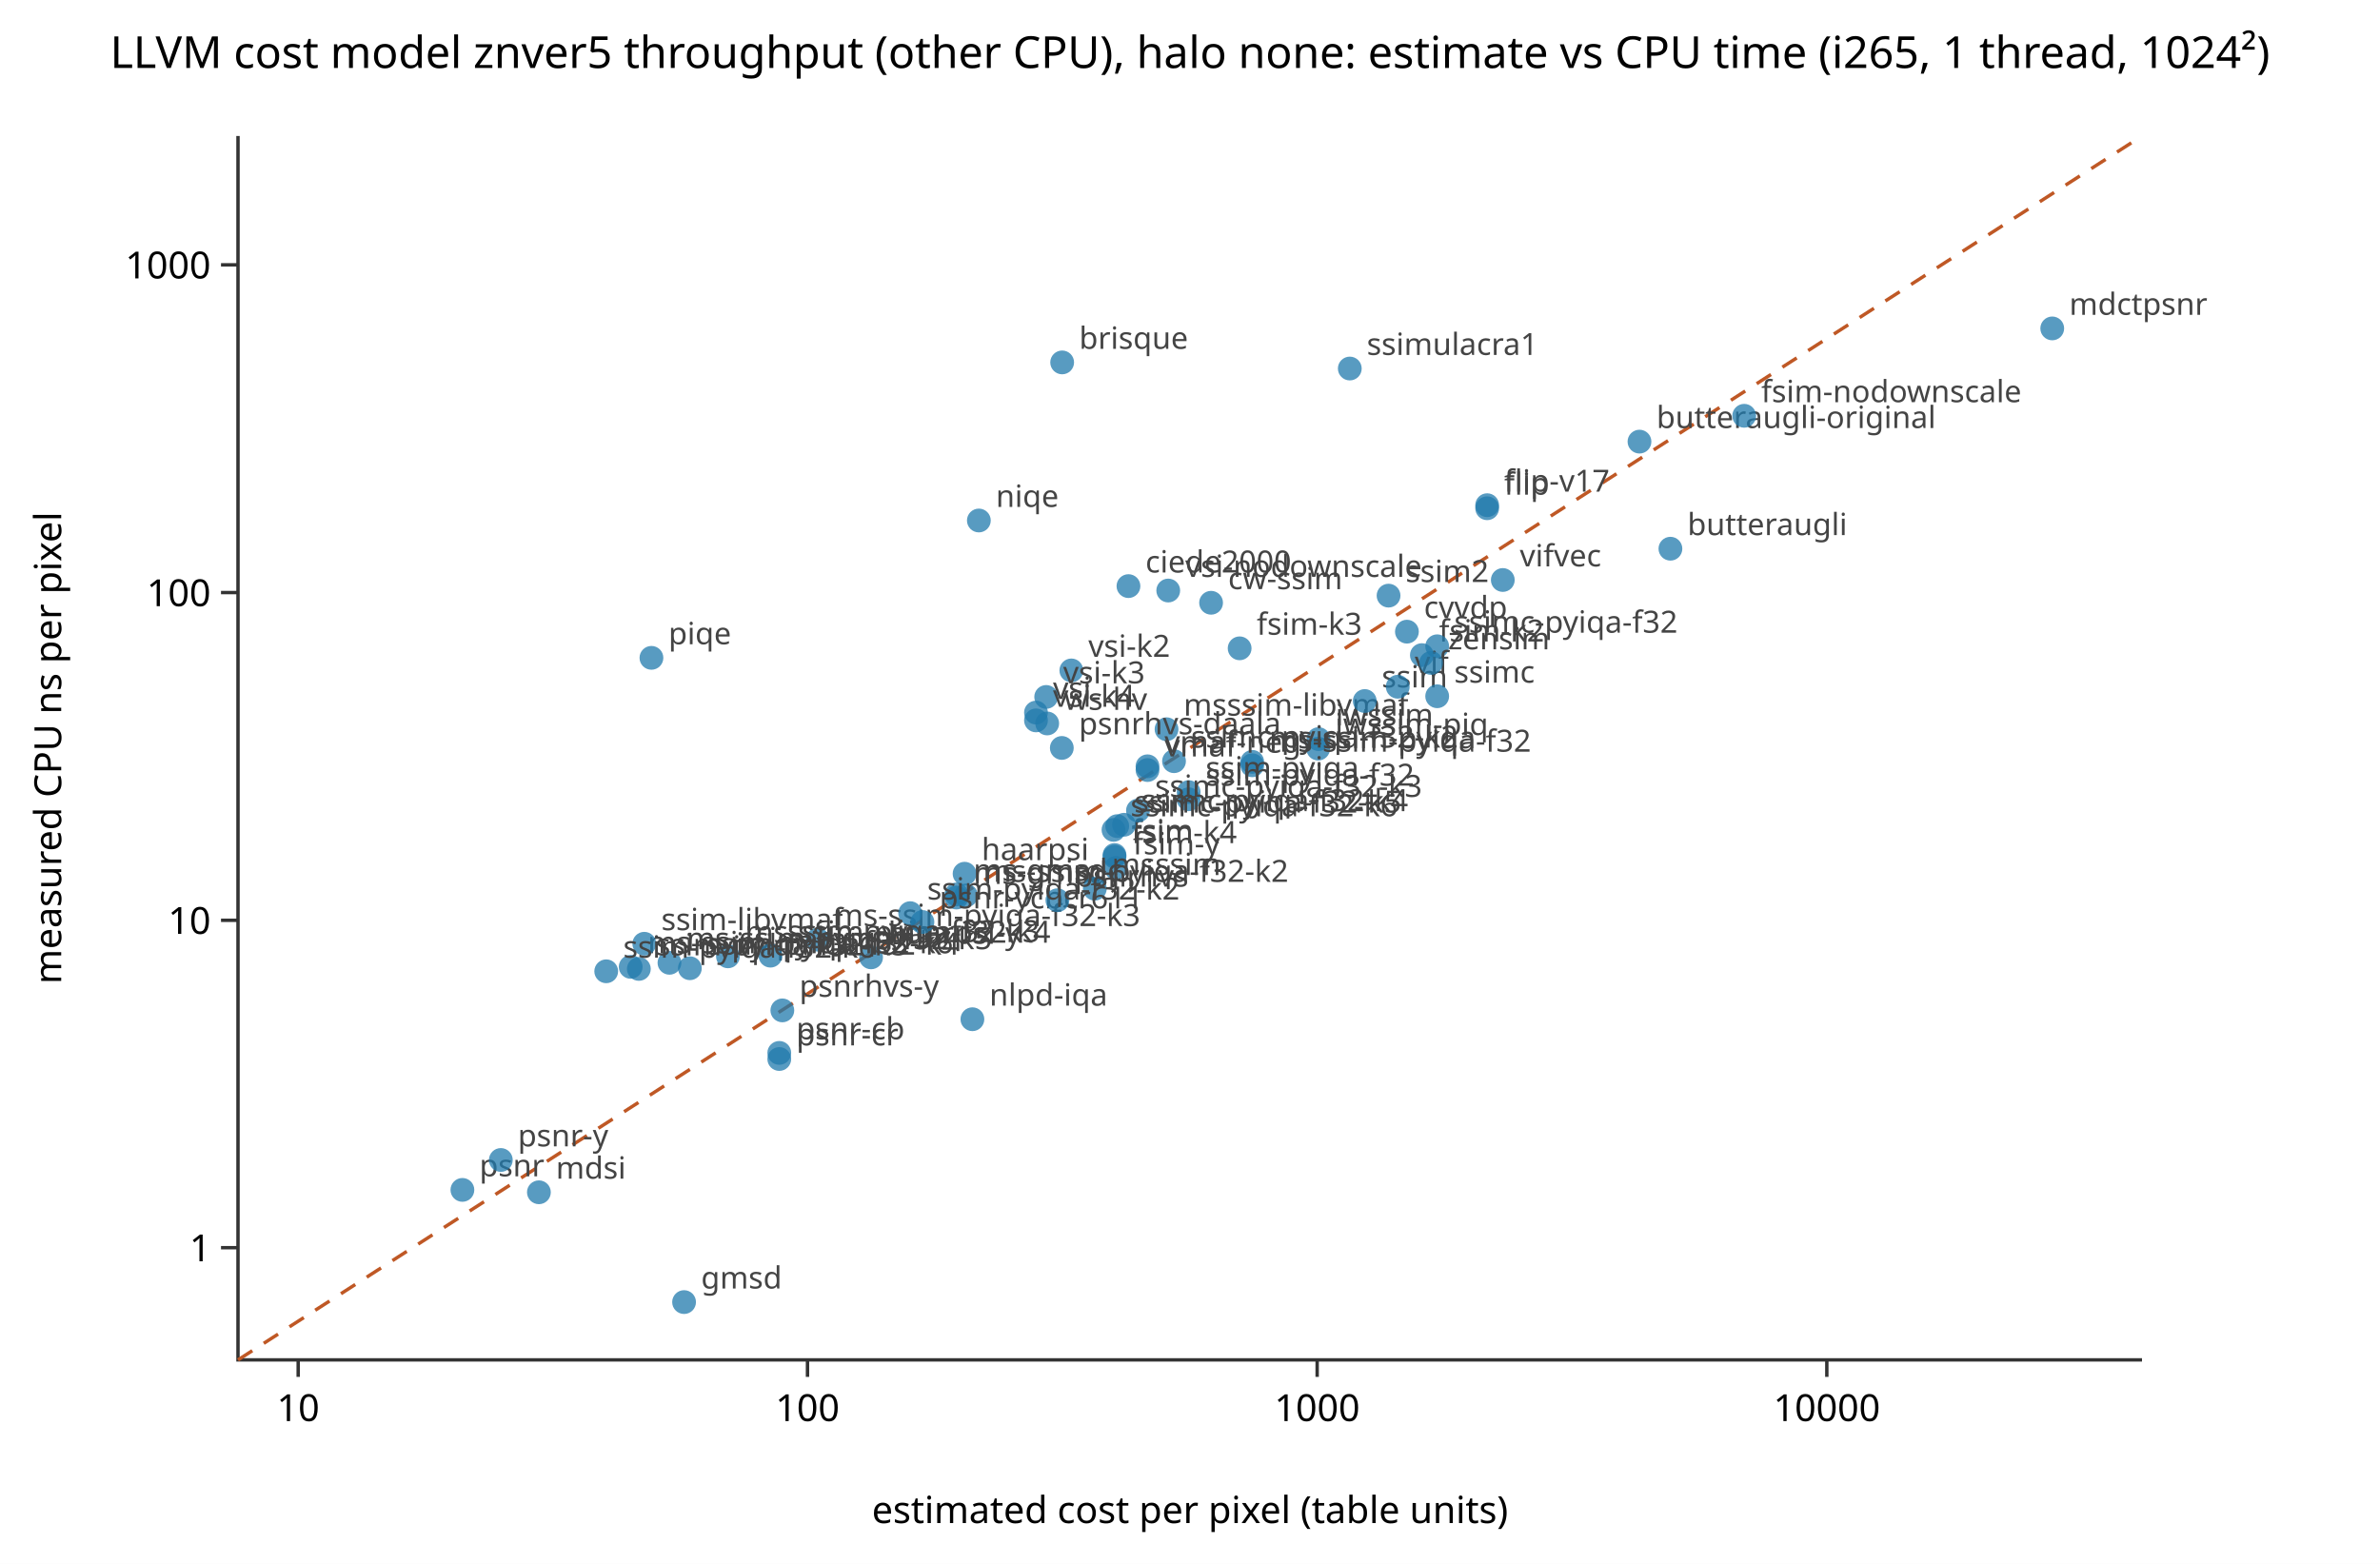
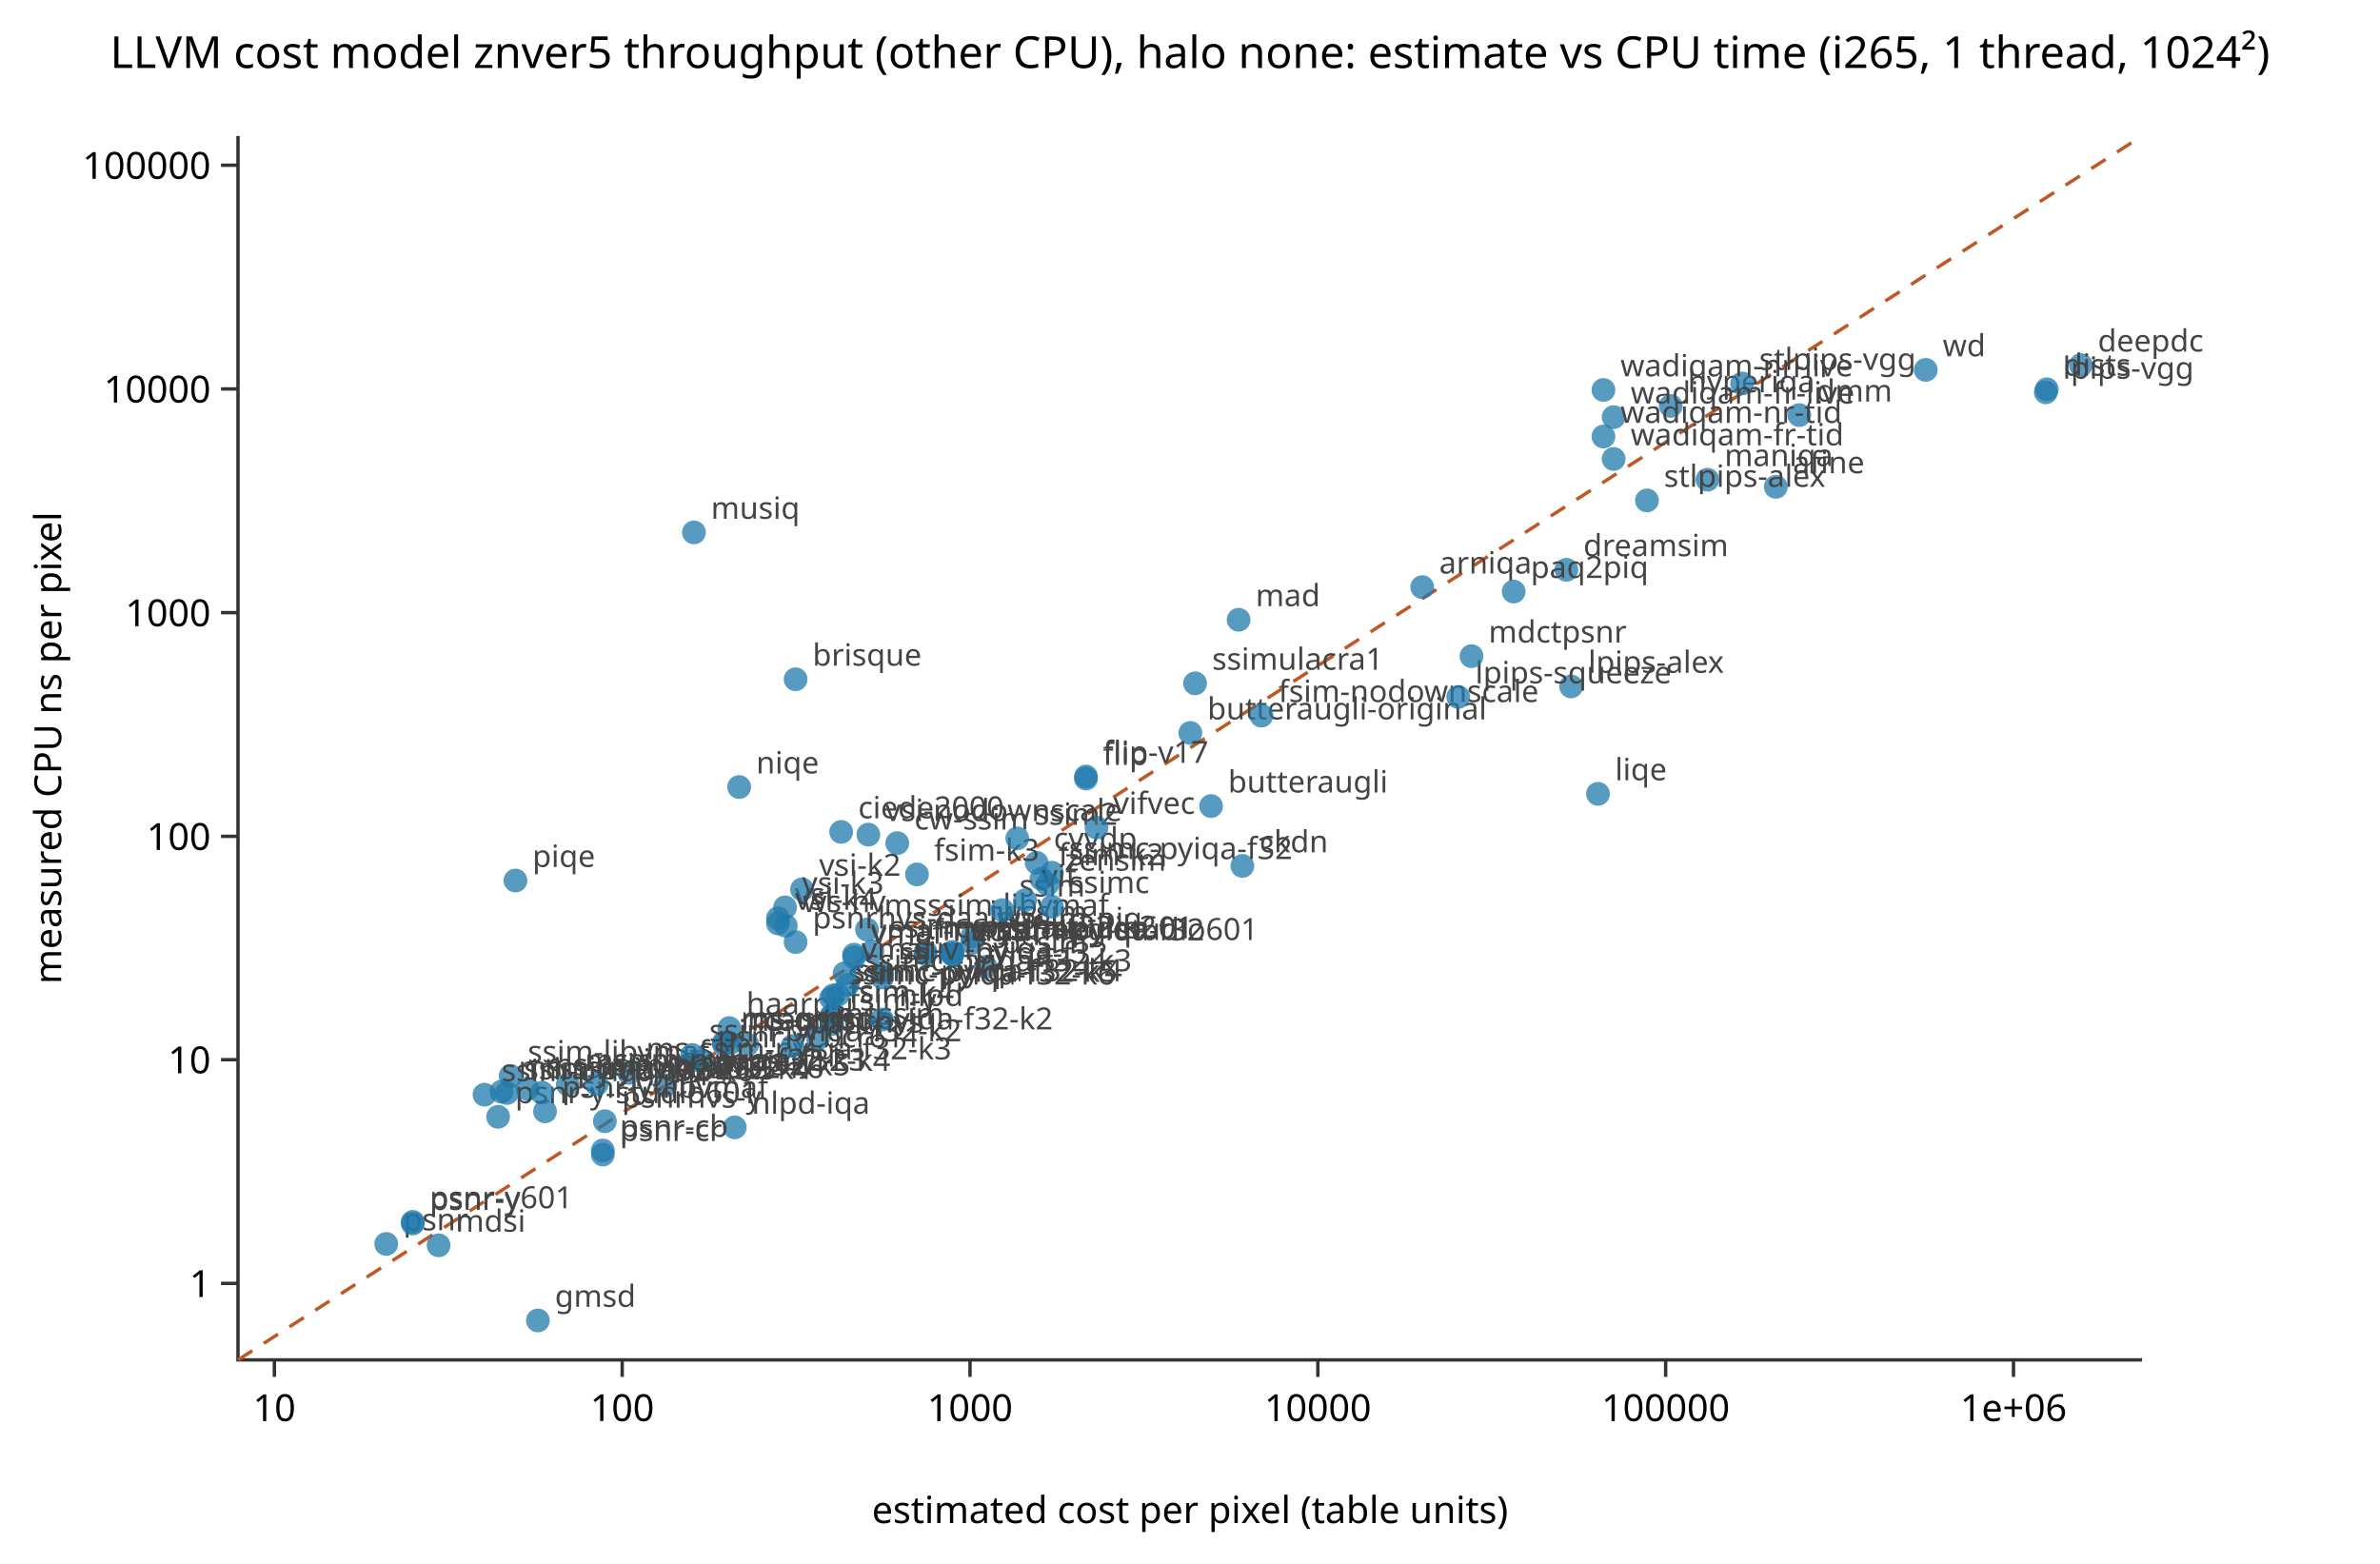
<svg xmlns="http://www.w3.org/2000/svg" viewBox="0 0 700 460" font-family="sans-serif" font-size="11">
  <rect width="700" height="460" fill="white" />
  <text x="350" y="20" text-anchor="middle" font-size="13">LLVM cost model znver5 throughput (other CPU), halo none: estimate vs CPU time (i265, 1 thread, 1024²)</text>
  <path d="M70 40V400H630" fill="none" stroke="#333" />
-   <path d="M87.7 400v5" stroke="#333" />
-   <text x="87.7" y="418" text-anchor="middle">10</text>
-   <path d="M237.5 400v5" stroke="#333" />
-   <text x="237.5" y="418" text-anchor="middle">100</text>
-   <path d="M387.4 400v5" stroke="#333" />
-   <text x="387.4" y="418" text-anchor="middle">1000</text>
-   <path d="M537.3 400v5" stroke="#333" />
-   <text x="537.3" y="418" text-anchor="middle">10000</text>
-   <path d="M65 367.0h5" stroke="#333" />
-   <text x="62" y="371.0" text-anchor="end">1</text>
-   <path d="M65 270.7h5" stroke="#333" />
-   <text x="62" y="274.7" text-anchor="end">10</text>
-   <path d="M65 174.3h5" stroke="#333" />
-   <text x="62" y="178.3" text-anchor="end">100</text>
-   <path d="M65 77.9h5" stroke="#333" />
-   <text x="62" y="81.9" text-anchor="end">1000</text>
+   <path d="M80.7 400v5" stroke="#333" />
+   <text x="80.7" y="418" text-anchor="middle">10</text>
+   <path d="M183.0 400v5" stroke="#333" />
+   <text x="183.0" y="418" text-anchor="middle">100</text>
+   <path d="M285.3 400v5" stroke="#333" />
+   <text x="285.3" y="418" text-anchor="middle">1000</text>
+   <path d="M387.6 400v5" stroke="#333" />
+   <text x="387.6" y="418" text-anchor="middle">10000</text>
+   <path d="M489.9 400v5" stroke="#333" />
+   <text x="489.9" y="418" text-anchor="middle">100000</text>
+   <path d="M592.2 400v5" stroke="#333" />
+   <text x="592.2" y="418" text-anchor="middle">1e+06</text>
+   <path d="M65 377.5h5" stroke="#333" />
+   <text x="62" y="381.5" text-anchor="end">1</text>
+   <path d="M65 311.7h5" stroke="#333" />
+   <text x="62" y="315.7" text-anchor="end">10</text>
+   <path d="M65 246.0h5" stroke="#333" />
+   <text x="62" y="250.0" text-anchor="end">100</text>
+   <path d="M65 180.2h5" stroke="#333" />
+   <text x="62" y="184.2" text-anchor="end">1000</text>
+   <path d="M65 114.4h5" stroke="#333" />
+   <text x="62" y="118.4" text-anchor="end">10000</text>
+   <path d="M65 48.6h5" stroke="#333" />
+   <text x="62" y="52.6" text-anchor="end">100000</text>
  <path d="M70.0 400.0L630.0 40.0" stroke="#bf5825" stroke-dasharray="5 4" />
-   <circle cx="312.4" cy="106.6" r="3.5" fill="#2179ac" fill-opacity=".75" />
-   <text x="317.4" y="102.6" font-size="9" fill="#444">brisque</text>
-   <circle cx="491.3" cy="161.4" r="3.5" fill="#2179ac" fill-opacity=".75" />
-   <text x="496.3" y="157.4" font-size="9" fill="#444">butteraugli</text>
-   <circle cx="482.2" cy="129.9" r="3.5" fill="#2179ac" fill-opacity=".75" />
-   <text x="487.2" y="125.9" font-size="9" fill="#444">butteraugli-original</text>
-   <circle cx="331.9" cy="172.4" r="3.5" fill="#2179ac" fill-opacity=".75" />
-   <text x="336.9" y="168.4" font-size="9" fill="#444">ciede2000</text>
-   <circle cx="413.8" cy="185.8" r="3.5" fill="#2179ac" fill-opacity=".75" />
-   <text x="418.8" y="181.8" font-size="9" fill="#444">cvvdp</text>
-   <circle cx="356.2" cy="177.3" r="3.5" fill="#2179ac" fill-opacity=".75" />
-   <text x="361.2" y="173.3" font-size="9" fill="#444">cw-ssim</text>
-   <circle cx="437.4" cy="149.5" r="3.5" fill="#2179ac" fill-opacity=".75" />
-   <text x="442.4" y="145.5" font-size="9" fill="#444">flip</text>
-   <circle cx="437.4" cy="148.6" r="3.5" fill="#2179ac" fill-opacity=".75" />
-   <text x="442.4" y="144.6" font-size="9" fill="#444">flip-v17</text>
-   <circle cx="327.8" cy="251.5" r="3.5" fill="#2179ac" fill-opacity=".75" />
-   <text x="332.8" y="247.5" font-size="9" fill="#444">fsim</text>
-   <circle cx="418.2" cy="192.7" r="3.5" fill="#2179ac" fill-opacity=".75" />
-   <text x="423.2" y="188.7" font-size="9" fill="#444">fsim-k2</text>
-   <circle cx="364.6" cy="190.7" r="3.5" fill="#2179ac" fill-opacity=".75" />
-   <text x="369.6" y="186.7" font-size="9" fill="#444">fsim-k3</text>
-   <circle cx="327.8" cy="252.0" r="3.5" fill="#2179ac" fill-opacity=".75" />
-   <text x="332.8" y="248.0" font-size="9" fill="#444">fsim-k4</text>
-   <circle cx="513.0" cy="122.3" r="3.5" fill="#2179ac" fill-opacity=".75" />
-   <text x="518.0" y="118.3" font-size="9" fill="#444">fsim-nodownscale</text>
-   <circle cx="328.2" cy="255.3" r="3.5" fill="#2179ac" fill-opacity=".75" />
-   <text x="333.2" y="251.3" font-size="9" fill="#444">fsim-y</text>
-   <circle cx="201.2" cy="383.0" r="3.5" fill="#2179ac" fill-opacity=".75" />
-   <text x="206.2" y="379.0" font-size="9" fill="#444">gmsd</text>
-   <circle cx="283.7" cy="257.0" r="3.5" fill="#2179ac" fill-opacity=".75" />
-   <text x="288.7" y="253.0" font-size="9" fill="#444">haarpsi</text>
-   <circle cx="256.2" cy="281.6" r="3.5" fill="#2179ac" fill-opacity=".75" />
-   <text x="261.2" y="277.6" font-size="9" fill="#444">haarpsi-y</text>
-   <circle cx="387.8" cy="217.4" r="3.5" fill="#2179ac" fill-opacity=".75" />
-   <text x="392.8" y="213.4" font-size="9" fill="#444">iwssim</text>
-   <circle cx="387.7" cy="220.2" r="3.5" fill="#2179ac" fill-opacity=".75" />
-   <text x="392.7" y="216.2" font-size="9" fill="#444">iwssim-piq</text>
-   <circle cx="603.6" cy="96.6" r="3.5" fill="#2179ac" fill-opacity=".75" />
-   <text x="608.6" y="92.6" font-size="9" fill="#444">mdctpsnr</text>
-   <circle cx="158.5" cy="350.7" r="3.5" fill="#2179ac" fill-opacity=".75" />
-   <text x="163.5" y="346.7" font-size="9" fill="#444">mdsi</text>
-   <circle cx="281.3" cy="264.0" r="3.5" fill="#2179ac" fill-opacity=".75" />
-   <text x="286.3" y="260.0" font-size="9" fill="#444">ms-gmsd</text>
-   <circle cx="281.3" cy="263.1" r="3.5" fill="#2179ac" fill-opacity=".75" />
-   <text x="286.3" y="259.1" font-size="9" fill="#444">ms-gmsdc</text>
-   <circle cx="368.3" cy="224.1" r="3.5" fill="#2179ac" fill-opacity=".75" />
-   <text x="373.3" y="220.1" font-size="9" fill="#444">ms-ssim-pyiqa</text>
-   <circle cx="368.3" cy="225.1" r="3.5" fill="#2179ac" fill-opacity=".75" />
-   <text x="373.3" y="221.1" font-size="9" fill="#444">ms-ssim-pyiqa-f32</text>
-   <circle cx="284.1" cy="263.4" r="3.5" fill="#2179ac" fill-opacity=".75" />
-   <text x="289.1" y="259.4" font-size="9" fill="#444">ms-ssim-pyiqa-f32-k2</text>
-   <circle cx="240.5" cy="276.4" r="3.5" fill="#2179ac" fill-opacity=".75" />
-   <text x="245.5" y="272.4" font-size="9" fill="#444">ms-ssim-pyiqa-f32-k3</text>
-   <circle cx="214.1" cy="281.3" r="3.5" fill="#2179ac" fill-opacity=".75" />
-   <text x="219.1" y="277.3" font-size="9" fill="#444">ms-ssim-pyiqa-f32-k4</text>
-   <circle cx="196.9" cy="283.2" r="3.5" fill="#2179ac" fill-opacity=".75" />
-   <text x="201.9" y="279.2" font-size="9" fill="#444">ms-ssim-pyiqa-f32-k5</text>
-   <circle cx="185.5" cy="284.4" r="3.5" fill="#2179ac" fill-opacity=".75" />
-   <text x="190.5" y="280.4" font-size="9" fill="#444">ms-ssim-pyiqa-f32-k6</text>
-   <circle cx="322.0" cy="261.4" r="3.5" fill="#2179ac" fill-opacity=".75" />
-   <text x="327.0" y="257.4" font-size="9" fill="#444">msssim</text>
-   <circle cx="343.1" cy="214.5" r="3.5" fill="#2179ac" fill-opacity=".75" />
-   <text x="348.1" y="210.5" font-size="9" fill="#444">msssim-libvmaf</text>
-   <circle cx="287.9" cy="153.1" r="3.5" fill="#2179ac" fill-opacity=".75" />
-   <text x="292.9" y="149.1" font-size="9" fill="#444">niqe</text>
-   <circle cx="286.0" cy="299.8" r="3.5" fill="#2179ac" fill-opacity=".75" />
-   <text x="291.0" y="295.8" font-size="9" fill="#444">nlpd-iqa</text>
-   <circle cx="191.6" cy="193.5" r="3.5" fill="#2179ac" fill-opacity=".75" />
-   <text x="196.6" y="189.5" font-size="9" fill="#444">piqe</text>
-   <circle cx="136.0" cy="350.0" r="3.5" fill="#2179ac" fill-opacity=".75" />
-   <text x="141.0" y="346.0" font-size="9" fill="#444">psnr</text>
-   <circle cx="229.2" cy="309.7" r="3.5" fill="#2179ac" fill-opacity=".75" />
-   <text x="234.2" y="305.7" font-size="9" fill="#444">psnr-cb</text>
-   <circle cx="229.2" cy="311.5" r="3.5" fill="#2179ac" fill-opacity=".75" />
-   <text x="234.2" y="307.5" font-size="9" fill="#444">psnr-cr</text>
-   <circle cx="147.3" cy="341.2" r="3.5" fill="#2179ac" fill-opacity=".75" />
-   <text x="152.3" y="337.2" font-size="9" fill="#444">psnr-y</text>
-   <circle cx="271.3" cy="271.2" r="3.5" fill="#2179ac" fill-opacity=".75" />
-   <text x="276.3" y="267.2" font-size="9" fill="#444">psnr-ycbcr611</text>
-   <circle cx="311.0" cy="264.8" r="3.5" fill="#2179ac" fill-opacity=".75" />
-   <text x="316.0" y="260.8" font-size="9" fill="#444">psnrhvs</text>
-   <circle cx="312.3" cy="220.0" r="3.5" fill="#2179ac" fill-opacity=".75" />
-   <text x="317.3" y="216.0" font-size="9" fill="#444">psnrhvs-daala</text>
-   <circle cx="230.1" cy="297.2" r="3.5" fill="#2179ac" fill-opacity=".75" />
-   <text x="235.1" y="293.2" font-size="9" fill="#444">psnrhvs-y</text>
-   <circle cx="401.4" cy="206.2" r="3.5" fill="#2179ac" fill-opacity=".75" />
-   <text x="406.4" y="202.2" font-size="9" fill="#444">ssim</text>
-   <circle cx="189.5" cy="277.6" r="3.5" fill="#2179ac" fill-opacity=".75" />
-   <text x="194.5" y="273.6" font-size="9" fill="#444">ssim-libvmaf</text>
-   <circle cx="349.6" cy="233.0" r="3.5" fill="#2179ac" fill-opacity=".75" />
-   <text x="354.6" y="229.0" font-size="9" fill="#444">ssim-pyiqa</text>
-   <circle cx="349.6" cy="235.1" r="3.5" fill="#2179ac" fill-opacity=".75" />
-   <text x="354.6" y="231.1" font-size="9" fill="#444">ssim-pyiqa-f32</text>
-   <circle cx="267.7" cy="268.6" r="3.5" fill="#2179ac" fill-opacity=".75" />
-   <text x="272.7" y="264.6" font-size="9" fill="#444">ssim-pyiqa-f32-k2</text>
-   <circle cx="226.6" cy="281.1" r="3.5" fill="#2179ac" fill-opacity=".75" />
-   <text x="231.6" y="277.1" font-size="9" fill="#444">ssim-pyiqa-f32-k3</text>
-   <circle cx="202.9" cy="284.8" r="3.5" fill="#2179ac" fill-opacity=".75" />
-   <text x="207.9" y="280.8" font-size="9" fill="#444">ssim-pyiqa-f32-k4</text>
-   <circle cx="187.9" cy="285.0" r="3.5" fill="#2179ac" fill-opacity=".75" />
-   <text x="192.9" y="281.0" font-size="9" fill="#444">ssim-pyiqa-f32-k5</text>
-   <circle cx="178.3" cy="285.7" r="3.5" fill="#2179ac" fill-opacity=".75" />
-   <text x="183.3" y="281.7" font-size="9" fill="#444">ssim-pyiqa-f32-k6</text>
-   <circle cx="408.4" cy="175.2" r="3.5" fill="#2179ac" fill-opacity=".75" />
-   <text x="413.4" y="171.2" font-size="9" fill="#444">ssim2</text>
-   <circle cx="422.7" cy="204.8" r="3.5" fill="#2179ac" fill-opacity=".75" />
-   <text x="427.7" y="200.8" font-size="9" fill="#444">ssimc</text>
-   <circle cx="422.7" cy="190.1" r="3.5" fill="#2179ac" fill-opacity=".75" />
-   <text x="427.7" y="186.1" font-size="9" fill="#444">ssimc-pyiqa-f32</text>
-   <circle cx="345.3" cy="223.9" r="3.5" fill="#2179ac" fill-opacity=".75" />
-   <text x="350.3" y="219.9" font-size="9" fill="#444">ssimc-pyiqa-f32-k2</text>
-   <circle cx="334.7" cy="238.4" r="3.5" fill="#2179ac" fill-opacity=".75" />
-   <text x="339.7" y="234.4" font-size="9" fill="#444">ssimc-pyiqa-f32-k3</text>
-   <circle cx="330.6" cy="242.6" r="3.5" fill="#2179ac" fill-opacity=".75" />
-   <text x="335.6" y="238.6" font-size="9" fill="#444">ssimc-pyiqa-f32-k4</text>
-   <circle cx="328.6" cy="243.0" r="3.5" fill="#2179ac" fill-opacity=".75" />
-   <text x="333.6" y="239.0" font-size="9" fill="#444">ssimc-pyiqa-f32-k5</text>
-   <circle cx="327.5" cy="244.1" r="3.5" fill="#2179ac" fill-opacity=".75" />
-   <text x="332.5" y="240.1" font-size="9" fill="#444">ssimc-pyiqa-f32-k6</text>
-   <circle cx="397.0" cy="108.4" r="3.5" fill="#2179ac" fill-opacity=".75" />
-   <text x="402.0" y="104.4" font-size="9" fill="#444">ssimulacra1</text>
-   <circle cx="411.1" cy="202.0" r="3.5" fill="#2179ac" fill-opacity=".75" />
-   <text x="416.1" y="198.0" font-size="9" fill="#444">vif</text>
-   <circle cx="442.0" cy="170.6" r="3.5" fill="#2179ac" fill-opacity=".75" />
-   <text x="447.0" y="166.6" font-size="9" fill="#444">vifvec</text>
-   <circle cx="337.5" cy="226.5" r="3.5" fill="#2179ac" fill-opacity=".75" />
-   <text x="342.5" y="222.5" font-size="9" fill="#444">vmaf</text>
-   <circle cx="337.5" cy="225.4" r="3.5" fill="#2179ac" fill-opacity=".75" />
-   <text x="342.5" y="221.4" font-size="9" fill="#444">vmaf-neg</text>
-   <circle cx="304.7" cy="209.6" r="3.5" fill="#2179ac" fill-opacity=".75" />
-   <text x="309.7" y="205.6" font-size="9" fill="#444">vsi</text>
-   <circle cx="315.1" cy="197.2" r="3.5" fill="#2179ac" fill-opacity=".75" />
-   <text x="320.1" y="193.2" font-size="9" fill="#444">vsi-k2</text>
-   <circle cx="307.7" cy="205.0" r="3.5" fill="#2179ac" fill-opacity=".75" />
-   <text x="312.7" y="201.0" font-size="9" fill="#444">vsi-k3</text>
-   <circle cx="304.7" cy="211.9" r="3.5" fill="#2179ac" fill-opacity=".75" />
-   <text x="309.7" y="207.9" font-size="9" fill="#444">vsi-k4</text>
-   <circle cx="343.6" cy="173.7" r="3.5" fill="#2179ac" fill-opacity=".75" />
-   <text x="348.6" y="169.7" font-size="9" fill="#444">vsi-nodownscale</text>
-   <circle cx="308.0" cy="212.8" r="3.5" fill="#2179ac" fill-opacity=".75" />
-   <text x="313.0" y="208.8" font-size="9" fill="#444">ws-hv</text>
-   <circle cx="420.9" cy="195.0" r="3.5" fill="#2179ac" fill-opacity=".75" />
-   <text x="425.9" y="191.0" font-size="9" fill="#444">zensim</text>
+   <circle cx="522.3" cy="143.2" r="3.5" fill="#2179ac" fill-opacity=".75" />
+   <text x="527.3" y="139.2" font-size="9" fill="#444">afine</text>
+   <circle cx="418.3" cy="172.7" r="3.5" fill="#2179ac" fill-opacity=".75" />
+   <text x="423.3" y="168.7" font-size="9" fill="#444">arniqa</text>
+   <circle cx="234.0" cy="199.8" r="3.5" fill="#2179ac" fill-opacity=".75" />
+   <text x="239.0" y="195.8" font-size="9" fill="#444">brisque</text>
+   <circle cx="356.2" cy="237.1" r="3.5" fill="#2179ac" fill-opacity=".75" />
+   <text x="361.2" y="233.1" font-size="9" fill="#444">butteraugli</text>
+   <circle cx="350.1" cy="215.6" r="3.5" fill="#2179ac" fill-opacity=".75" />
+   <text x="355.1" y="211.6" font-size="9" fill="#444">butteraugli-original</text>
+   <circle cx="219.8" cy="307.2" r="3.5" fill="#2179ac" fill-opacity=".75" />
+   <text x="224.8" y="303.2" font-size="9" fill="#444">cambi</text>
+   <circle cx="247.4" cy="244.7" r="3.5" fill="#2179ac" fill-opacity=".75" />
+   <text x="252.4" y="240.7" font-size="9" fill="#444">ciede2000</text>
+   <circle cx="365.4" cy="254.7" r="3.5" fill="#2179ac" fill-opacity=".75" />
+   <text x="370.4" y="250.7" font-size="9" fill="#444">ckdn</text>
+   <circle cx="304.9" cy="253.8" r="3.5" fill="#2179ac" fill-opacity=".75" />
+   <text x="309.9" y="249.8" font-size="9" fill="#444">cvvdp</text>
+   <circle cx="263.9" cy="248.0" r="3.5" fill="#2179ac" fill-opacity=".75" />
+   <text x="268.9" y="244.0" font-size="9" fill="#444">cw-ssim</text>
+   <circle cx="612.0" cy="107.4" r="3.5" fill="#2179ac" fill-opacity=".75" />
+   <text x="617.0" y="103.4" font-size="9" fill="#444">deepdc</text>
+   <circle cx="602.0" cy="114.5" r="3.5" fill="#2179ac" fill-opacity=".75" />
+   <text x="607.0" y="110.5" font-size="9" fill="#444">dists</text>
+   <circle cx="529.2" cy="122.1" r="3.5" fill="#2179ac" fill-opacity=".75" />
+   <text x="534.2" y="118.1" font-size="9" fill="#444">dmm</text>
+   <circle cx="460.7" cy="167.6" r="3.5" fill="#2179ac" fill-opacity=".75" />
+   <text x="465.7" y="163.6" font-size="9" fill="#444">dreamsim</text>
+   <circle cx="289.9" cy="284.4" r="3.5" fill="#2179ac" fill-opacity=".75" />
+   <text x="294.9" y="280.4" font-size="9" fill="#444">dssim</text>
+   <circle cx="319.4" cy="229.0" r="3.5" fill="#2179ac" fill-opacity=".75" />
+   <text x="324.4" y="225.0" font-size="9" fill="#444">flip</text>
+   <circle cx="319.4" cy="228.4" r="3.5" fill="#2179ac" fill-opacity=".75" />
+   <text x="324.4" y="224.4" font-size="9" fill="#444">flip-v17</text>
+   <circle cx="244.6" cy="298.7" r="3.5" fill="#2179ac" fill-opacity=".75" />
+   <text x="249.6" y="294.7" font-size="9" fill="#444">fsim</text>
+   <circle cx="306.3" cy="258.5" r="3.5" fill="#2179ac" fill-opacity=".75" />
+   <text x="311.3" y="254.5" font-size="9" fill="#444">fsim-k2</text>
+   <circle cx="269.7" cy="257.2" r="3.5" fill="#2179ac" fill-opacity=".75" />
+   <text x="274.7" y="253.2" font-size="9" fill="#444">fsim-k3</text>
+   <circle cx="244.6" cy="299.0" r="3.5" fill="#2179ac" fill-opacity=".75" />
+   <text x="249.6" y="295.0" font-size="9" fill="#444">fsim-k4</text>
+   <circle cx="371.0" cy="210.5" r="3.5" fill="#2179ac" fill-opacity=".75" />
+   <text x="376.0" y="206.5" font-size="9" fill="#444">fsim-nodownscale</text>
+   <circle cx="244.8" cy="301.2" r="3.5" fill="#2179ac" fill-opacity=".75" />
+   <text x="249.8" y="297.2" font-size="9" fill="#444">fsim-y</text>
+   <circle cx="158.2" cy="388.4" r="3.5" fill="#2179ac" fill-opacity=".75" />
+   <text x="163.2" y="384.4" font-size="9" fill="#444">gmsd</text>
+   <circle cx="214.5" cy="302.4" r="3.5" fill="#2179ac" fill-opacity=".75" />
+   <text x="219.5" y="298.4" font-size="9" fill="#444">haarpsi</text>
+   <circle cx="195.7" cy="319.2" r="3.5" fill="#2179ac" fill-opacity=".75" />
+   <text x="200.7" y="315.2" font-size="9" fill="#444">haarpsi-y</text>
+   <circle cx="491.4" cy="119.4" r="3.5" fill="#2179ac" fill-opacity=".75" />
+   <text x="496.4" y="115.4" font-size="9" fill="#444">hyperiqa</text>
+   <circle cx="286.0" cy="275.4" r="3.5" fill="#2179ac" fill-opacity=".75" />
+   <text x="291.0" y="271.4" font-size="9" fill="#444">iwssim</text>
+   <circle cx="285.9" cy="277.3" r="3.5" fill="#2179ac" fill-opacity=".75" />
+   <text x="290.9" y="273.3" font-size="9" fill="#444">iwssim-piq</text>
+   <circle cx="470.0" cy="233.5" r="3.5" fill="#2179ac" fill-opacity=".75" />
+   <text x="475.0" y="229.5" font-size="9" fill="#444">liqe</text>
+   <circle cx="462.1" cy="201.9" r="3.5" fill="#2179ac" fill-opacity=".75" />
+   <text x="467.1" y="197.9" font-size="9" fill="#444">lpips-alex</text>
+   <circle cx="428.9" cy="205.0" r="3.5" fill="#2179ac" fill-opacity=".75" />
+   <text x="433.9" y="201.0" font-size="9" fill="#444">lpips-squeeze</text>
+   <circle cx="601.7" cy="115.4" r="3.5" fill="#2179ac" fill-opacity=".75" />
+   <text x="606.7" y="111.4" font-size="9" fill="#444">lpips-vgg</text>
+   <circle cx="364.3" cy="182.3" r="3.5" fill="#2179ac" fill-opacity=".75" />
+   <text x="369.3" y="178.3" font-size="9" fill="#444">mad</text>
+   <circle cx="502.2" cy="141.1" r="3.5" fill="#2179ac" fill-opacity=".75" />
+   <text x="507.2" y="137.1" font-size="9" fill="#444">maniqa</text>
+   <circle cx="432.8" cy="193.0" r="3.5" fill="#2179ac" fill-opacity=".75" />
+   <text x="437.8" y="189.0" font-size="9" fill="#444">mdctpsnr</text>
+   <circle cx="129.0" cy="366.3" r="3.5" fill="#2179ac" fill-opacity=".75" />
+   <text x="134.0" y="362.3" font-size="9" fill="#444">mdsi</text>
+   <circle cx="212.9" cy="307.2" r="3.5" fill="#2179ac" fill-opacity=".75" />
+   <text x="217.9" y="303.2" font-size="9" fill="#444">ms-gmsd</text>
+   <circle cx="212.9" cy="306.6" r="3.5" fill="#2179ac" fill-opacity=".75" />
+   <text x="217.9" y="302.6" font-size="9" fill="#444">ms-gmsdc</text>
+   <circle cx="272.2" cy="280.0" r="3.5" fill="#2179ac" fill-opacity=".75" />
+   <text x="277.2" y="276.0" font-size="9" fill="#444">ms-ssim-pyiqa</text>
+   <circle cx="272.2" cy="280.6" r="3.5" fill="#2179ac" fill-opacity=".75" />
+   <text x="277.2" y="276.6" font-size="9" fill="#444">ms-ssim-pyiqa-f32</text>
+   <circle cx="214.8" cy="306.8" r="3.5" fill="#2179ac" fill-opacity=".75" />
+   <text x="219.8" y="302.8" font-size="9" fill="#444">ms-ssim-pyiqa-f32-k2</text>
+   <circle cx="185.0" cy="315.6" r="3.5" fill="#2179ac" fill-opacity=".75" />
+   <text x="190.0" y="311.6" font-size="9" fill="#444">ms-ssim-pyiqa-f32-k3</text>
+   <circle cx="167.0" cy="319.0" r="3.5" fill="#2179ac" fill-opacity=".75" />
+   <text x="172.0" y="315.0" font-size="9" fill="#444">ms-ssim-pyiqa-f32-k4</text>
+   <circle cx="155.2" cy="320.3" r="3.5" fill="#2179ac" fill-opacity=".75" />
+   <text x="160.2" y="316.3" font-size="9" fill="#444">ms-ssim-pyiqa-f32-k5</text>
+   <circle cx="147.5" cy="321.1" r="3.5" fill="#2179ac" fill-opacity=".75" />
+   <text x="152.5" y="317.1" font-size="9" fill="#444">ms-ssim-pyiqa-f32-k6</text>
+   <circle cx="240.6" cy="305.4" r="3.5" fill="#2179ac" fill-opacity=".75" />
+   <text x="245.6" y="301.4" font-size="9" fill="#444">msssim</text>
+   <circle cx="255.0" cy="273.4" r="3.5" fill="#2179ac" fill-opacity=".75" />
+   <text x="260.0" y="269.4" font-size="9" fill="#444">msssim-libvmaf</text>
+   <circle cx="204.1" cy="156.6" r="3.5" fill="#2179ac" fill-opacity=".75" />
+   <text x="209.1" y="152.6" font-size="9" fill="#444">musiq</text>
+   <circle cx="217.4" cy="231.5" r="3.5" fill="#2179ac" fill-opacity=".75" />
+   <text x="222.4" y="227.5" font-size="9" fill="#444">niqe</text>
+   <circle cx="259.4" cy="299.9" r="3.5" fill="#2179ac" fill-opacity=".75" />
+   <text x="264.4" y="295.9" font-size="9" fill="#444">nlpd</text>
+   <circle cx="216.1" cy="331.6" r="3.5" fill="#2179ac" fill-opacity=".75" />
+   <text x="221.1" y="327.6" font-size="9" fill="#444">nlpd-iqa</text>
+   <circle cx="445.2" cy="174.0" r="3.5" fill="#2179ac" fill-opacity=".75" />
+   <text x="450.2" y="170.0" font-size="9" fill="#444">paq2piq</text>
+   <circle cx="151.6" cy="259.0" r="3.5" fill="#2179ac" fill-opacity=".75" />
+   <text x="156.6" y="255.0" font-size="9" fill="#444">piqe</text>
+   <circle cx="113.6" cy="365.9" r="3.5" fill="#2179ac" fill-opacity=".75" />
+   <text x="118.6" y="361.9" font-size="9" fill="#444">psnr</text>
+   <circle cx="177.3" cy="338.4" r="3.5" fill="#2179ac" fill-opacity=".75" />
+   <text x="182.3" y="334.4" font-size="9" fill="#444">psnr-cb</text>
+   <circle cx="177.3" cy="339.6" r="3.5" fill="#2179ac" fill-opacity=".75" />
+   <text x="182.3" y="335.6" font-size="9" fill="#444">psnr-cr</text>
+   <circle cx="121.4" cy="359.9" r="3.5" fill="#2179ac" fill-opacity=".75" />
+   <text x="126.4" y="355.9" font-size="9" fill="#444">psnr-y</text>
+   <circle cx="160.3" cy="326.9" r="3.5" fill="#2179ac" fill-opacity=".75" />
+   <text x="165.3" y="322.9" font-size="9" fill="#444">psnr-y-libvmaf</text>
+   <circle cx="146.5" cy="328.5" r="3.5" fill="#2179ac" fill-opacity=".75" />
+   <text x="151.5" y="324.5" font-size="9" fill="#444">psnr-y-studio601</text>
+   <circle cx="121.4" cy="359.4" r="3.5" fill="#2179ac" fill-opacity=".75" />
+   <text x="126.4" y="355.4" font-size="9" fill="#444">psnr-y601</text>
+   <circle cx="206.0" cy="312.1" r="3.5" fill="#2179ac" fill-opacity=".75" />
+   <text x="211.0" y="308.1" font-size="9" fill="#444">psnr-ycbcr611</text>
+   <circle cx="233.1" cy="307.7" r="3.5" fill="#2179ac" fill-opacity=".75" />
+   <text x="238.1" y="303.7" font-size="9" fill="#444">psnrhvs</text>
+   <circle cx="234.0" cy="277.1" r="3.5" fill="#2179ac" fill-opacity=".75" />
+   <text x="239.0" y="273.1" font-size="9" fill="#444">psnrhvs-daala</text>
+   <circle cx="177.9" cy="329.8" r="3.5" fill="#2179ac" fill-opacity=".75" />
+   <text x="182.9" y="325.8" font-size="9" fill="#444">psnrhvs-y</text>
+   <circle cx="294.8" cy="267.7" r="3.5" fill="#2179ac" fill-opacity=".75" />
+   <text x="299.8" y="263.7" font-size="9" fill="#444">ssim</text>
+   <circle cx="150.2" cy="316.5" r="3.5" fill="#2179ac" fill-opacity=".75" />
+   <text x="155.2" y="312.5" font-size="9" fill="#444">ssim-libvmaf</text>
+   <circle cx="259.5" cy="286.1" r="3.5" fill="#2179ac" fill-opacity=".75" />
+   <text x="264.5" y="282.1" font-size="9" fill="#444">ssim-pyiqa</text>
+   <circle cx="259.5" cy="287.5" r="3.5" fill="#2179ac" fill-opacity=".75" />
+   <text x="264.5" y="283.5" font-size="9" fill="#444">ssim-pyiqa-f32</text>
+   <circle cx="203.6" cy="310.3" r="3.5" fill="#2179ac" fill-opacity=".75" />
+   <text x="208.6" y="306.3" font-size="9" fill="#444">ssim-pyiqa-f32-k2</text>
+   <circle cx="175.5" cy="318.9" r="3.5" fill="#2179ac" fill-opacity=".75" />
+   <text x="180.5" y="314.9" font-size="9" fill="#444">ssim-pyiqa-f32-k3</text>
+   <circle cx="159.4" cy="321.4" r="3.5" fill="#2179ac" fill-opacity=".75" />
+   <text x="164.4" y="317.4" font-size="9" fill="#444">ssim-pyiqa-f32-k4</text>
+   <circle cx="149.1" cy="321.5" r="3.5" fill="#2179ac" fill-opacity=".75" />
+   <text x="154.1" y="317.5" font-size="9" fill="#444">ssim-pyiqa-f32-k5</text>
+   <circle cx="142.5" cy="322.0" r="3.5" fill="#2179ac" fill-opacity=".75" />
+   <text x="147.5" y="318.0" font-size="9" fill="#444">ssim-pyiqa-f32-k6</text>
+   <circle cx="299.2" cy="246.6" r="3.5" fill="#2179ac" fill-opacity=".75" />
+   <text x="304.2" y="242.6" font-size="9" fill="#444">ssim2</text>
+   <circle cx="309.4" cy="266.7" r="3.5" fill="#2179ac" fill-opacity=".75" />
+   <text x="314.4" y="262.7" font-size="9" fill="#444">ssimc</text>
+   <circle cx="309.4" cy="256.7" r="3.5" fill="#2179ac" fill-opacity=".75" />
+   <text x="314.4" y="252.7" font-size="9" fill="#444">ssimc-pyiqa-f32</text>
+   <circle cx="256.6" cy="279.8" r="3.5" fill="#2179ac" fill-opacity=".75" />
+   <text x="261.6" y="275.8" font-size="9" fill="#444">ssimc-pyiqa-f32-k2</text>
+   <circle cx="249.3" cy="289.7" r="3.5" fill="#2179ac" fill-opacity=".75" />
+   <text x="254.3" y="285.7" font-size="9" fill="#444">ssimc-pyiqa-f32-k3</text>
+   <circle cx="246.5" cy="292.6" r="3.5" fill="#2179ac" fill-opacity=".75" />
+   <text x="251.5" y="288.6" font-size="9" fill="#444">ssimc-pyiqa-f32-k4</text>
+   <circle cx="245.1" cy="292.8" r="3.5" fill="#2179ac" fill-opacity=".75" />
+   <text x="250.1" y="288.8" font-size="9" fill="#444">ssimc-pyiqa-f32-k5</text>
+   <circle cx="244.4" cy="293.6" r="3.5" fill="#2179ac" fill-opacity=".75" />
+   <text x="249.4" y="289.6" font-size="9" fill="#444">ssimc-pyiqa-f32-k6</text>
+   <circle cx="351.5" cy="201.0" r="3.5" fill="#2179ac" fill-opacity=".75" />
+   <text x="356.5" y="197.0" font-size="9" fill="#444">ssimulacra1</text>
+   <circle cx="484.4" cy="147.2" r="3.5" fill="#2179ac" fill-opacity=".75" />
+   <text x="489.4" y="143.2" font-size="9" fill="#444">stlpips-alex</text>
+   <circle cx="512.4" cy="112.8" r="3.5" fill="#2179ac" fill-opacity=".75" />
+   <text x="517.4" y="108.8" font-size="9" fill="#444">stlpips-vgg</text>
+   <circle cx="301.5" cy="264.8" r="3.5" fill="#2179ac" fill-opacity=".75" />
+   <text x="306.5" y="260.8" font-size="9" fill="#444">vif</text>
+   <circle cx="322.5" cy="243.4" r="3.5" fill="#2179ac" fill-opacity=".75" />
+   <text x="327.5" y="239.4" font-size="9" fill="#444">vifvec</text>
+   <circle cx="251.2" cy="281.6" r="3.5" fill="#2179ac" fill-opacity=".75" />
+   <text x="256.2" y="277.6" font-size="9" fill="#444">vmaf</text>
+   <circle cx="280.1" cy="280.8" r="3.5" fill="#2179ac" fill-opacity=".75" />
+   <text x="285.1" y="276.8" font-size="9" fill="#444">vmaf-4k</text>
+   <circle cx="251.2" cy="280.8" r="3.5" fill="#2179ac" fill-opacity=".75" />
+   <text x="256.2" y="276.8" font-size="9" fill="#444">vmaf-neg</text>
+   <circle cx="280.1" cy="280.5" r="3.5" fill="#2179ac" fill-opacity=".75" />
+   <text x="285.1" y="276.5" font-size="9" fill="#444">vmaf-neg-studio601</text>
+   <circle cx="280.1" cy="280.0" r="3.5" fill="#2179ac" fill-opacity=".75" />
+   <text x="285.1" y="276.0" font-size="9" fill="#444">vmaf-studio601</text>
+   <circle cx="248.4" cy="286.3" r="3.5" fill="#2179ac" fill-opacity=".75" />
+   <text x="253.4" y="282.3" font-size="9" fill="#444">vmaf-v1</text>
+   <circle cx="228.8" cy="270.1" r="3.5" fill="#2179ac" fill-opacity=".75" />
+   <text x="233.8" y="266.1" font-size="9" fill="#444">vsi</text>
+   <circle cx="235.9" cy="261.6" r="3.5" fill="#2179ac" fill-opacity=".75" />
+   <text x="240.9" y="257.6" font-size="9" fill="#444">vsi-k2</text>
+   <circle cx="230.9" cy="266.9" r="3.5" fill="#2179ac" fill-opacity=".75" />
+   <text x="235.9" y="262.9" font-size="9" fill="#444">vsi-k3</text>
+   <circle cx="228.8" cy="271.6" r="3.5" fill="#2179ac" fill-opacity=".75" />
+   <text x="233.8" y="267.6" font-size="9" fill="#444">vsi-k4</text>
+   <circle cx="255.4" cy="245.5" r="3.5" fill="#2179ac" fill-opacity=".75" />
+   <text x="260.4" y="241.5" font-size="9" fill="#444">vsi-nodownscale</text>
+   <circle cx="474.6" cy="122.7" r="3.5" fill="#2179ac" fill-opacity=".75" />
+   <text x="479.6" y="118.7" font-size="9" fill="#444">wadiqam-fr-live</text>
+   <circle cx="474.6" cy="135.0" r="3.5" fill="#2179ac" fill-opacity=".75" />
+   <text x="479.6" y="131.0" font-size="9" fill="#444">wadiqam-fr-tid</text>
+   <circle cx="471.6" cy="114.7" r="3.5" fill="#2179ac" fill-opacity=".75" />
+   <text x="476.6" y="110.7" font-size="9" fill="#444">wadiqam-nr-live</text>
+   <circle cx="471.6" cy="128.4" r="3.5" fill="#2179ac" fill-opacity=".75" />
+   <text x="476.6" y="124.4" font-size="9" fill="#444">wadiqam-nr-tid</text>
+   <circle cx="566.4" cy="108.8" r="3.5" fill="#2179ac" fill-opacity=".75" />
+   <text x="571.4" y="104.8" font-size="9" fill="#444">wd</text>
+   <circle cx="231.1" cy="272.3" r="3.5" fill="#2179ac" fill-opacity=".75" />
+   <text x="236.1" y="268.3" font-size="9" fill="#444">ws-hv</text>
+   <circle cx="308.1" cy="260.1" r="3.5" fill="#2179ac" fill-opacity=".75" />
+   <text x="313.1" y="256.1" font-size="9" fill="#444">zensim</text>
  <text x="350" y="448" text-anchor="middle">estimated cost per pixel (table units)</text>
  <text x="18" y="220" text-anchor="middle" transform="rotate(-90 18 220)">measured CPU ns per pixel</text>
</svg>
